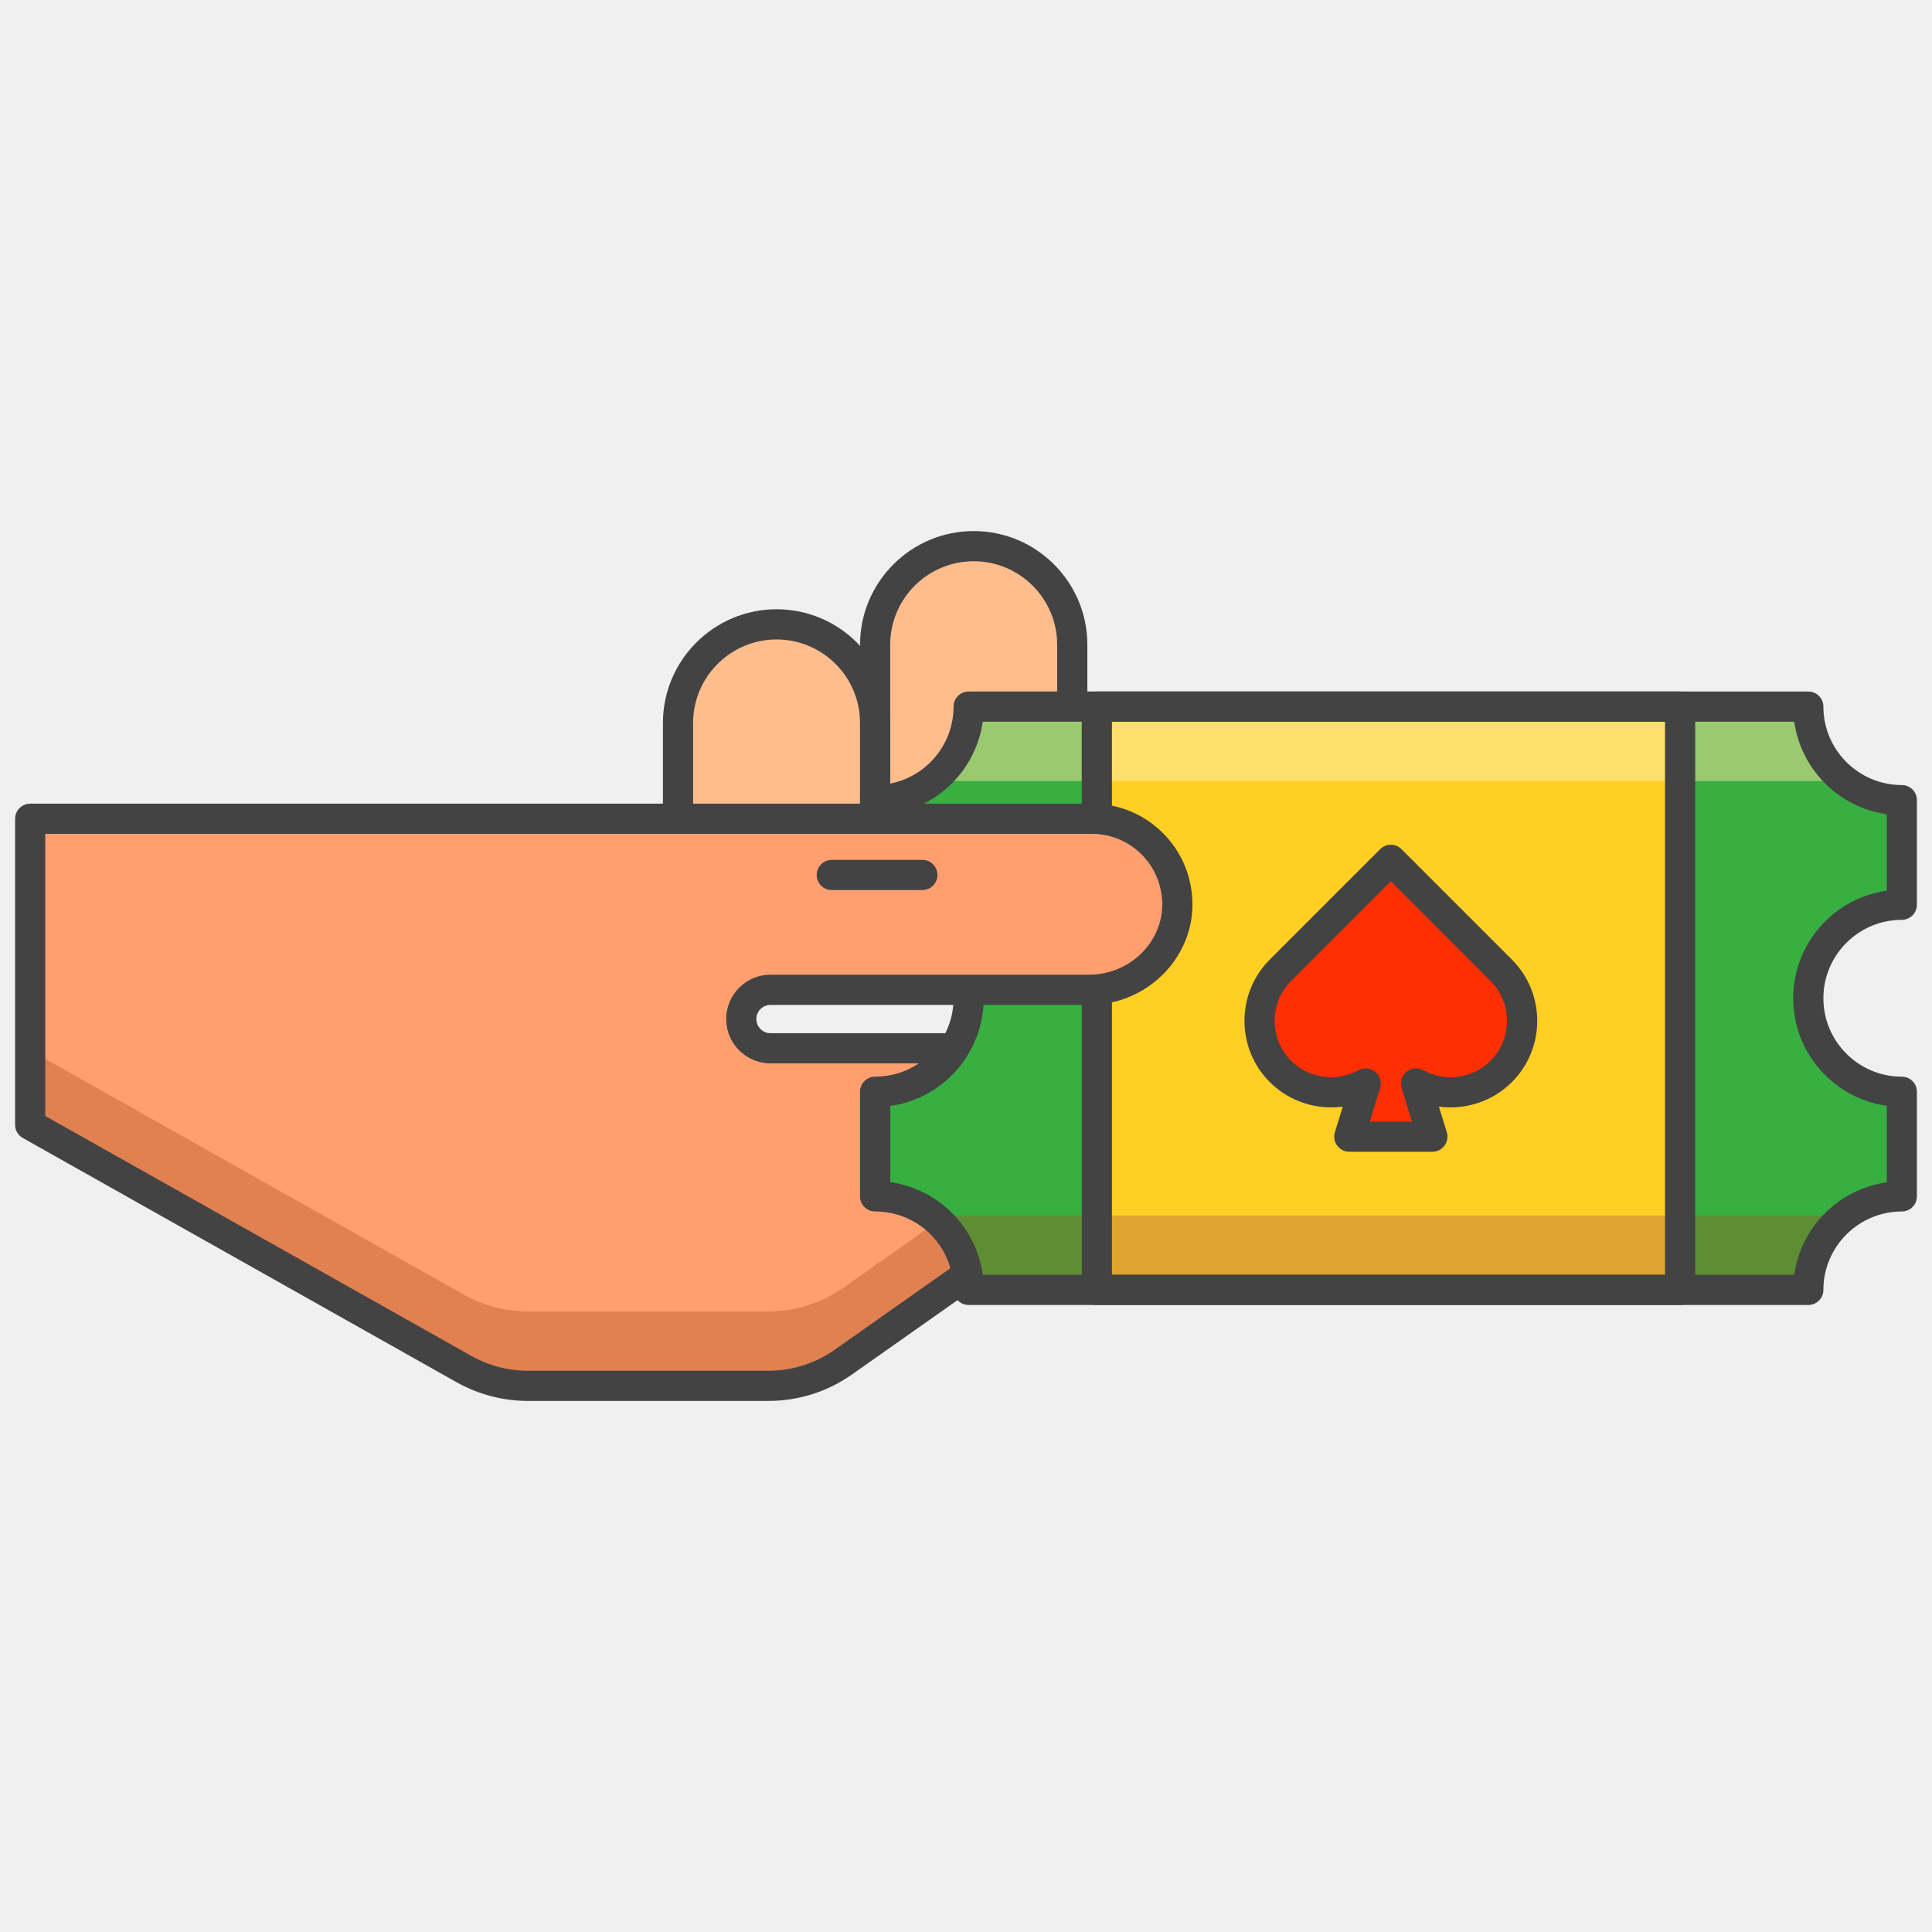
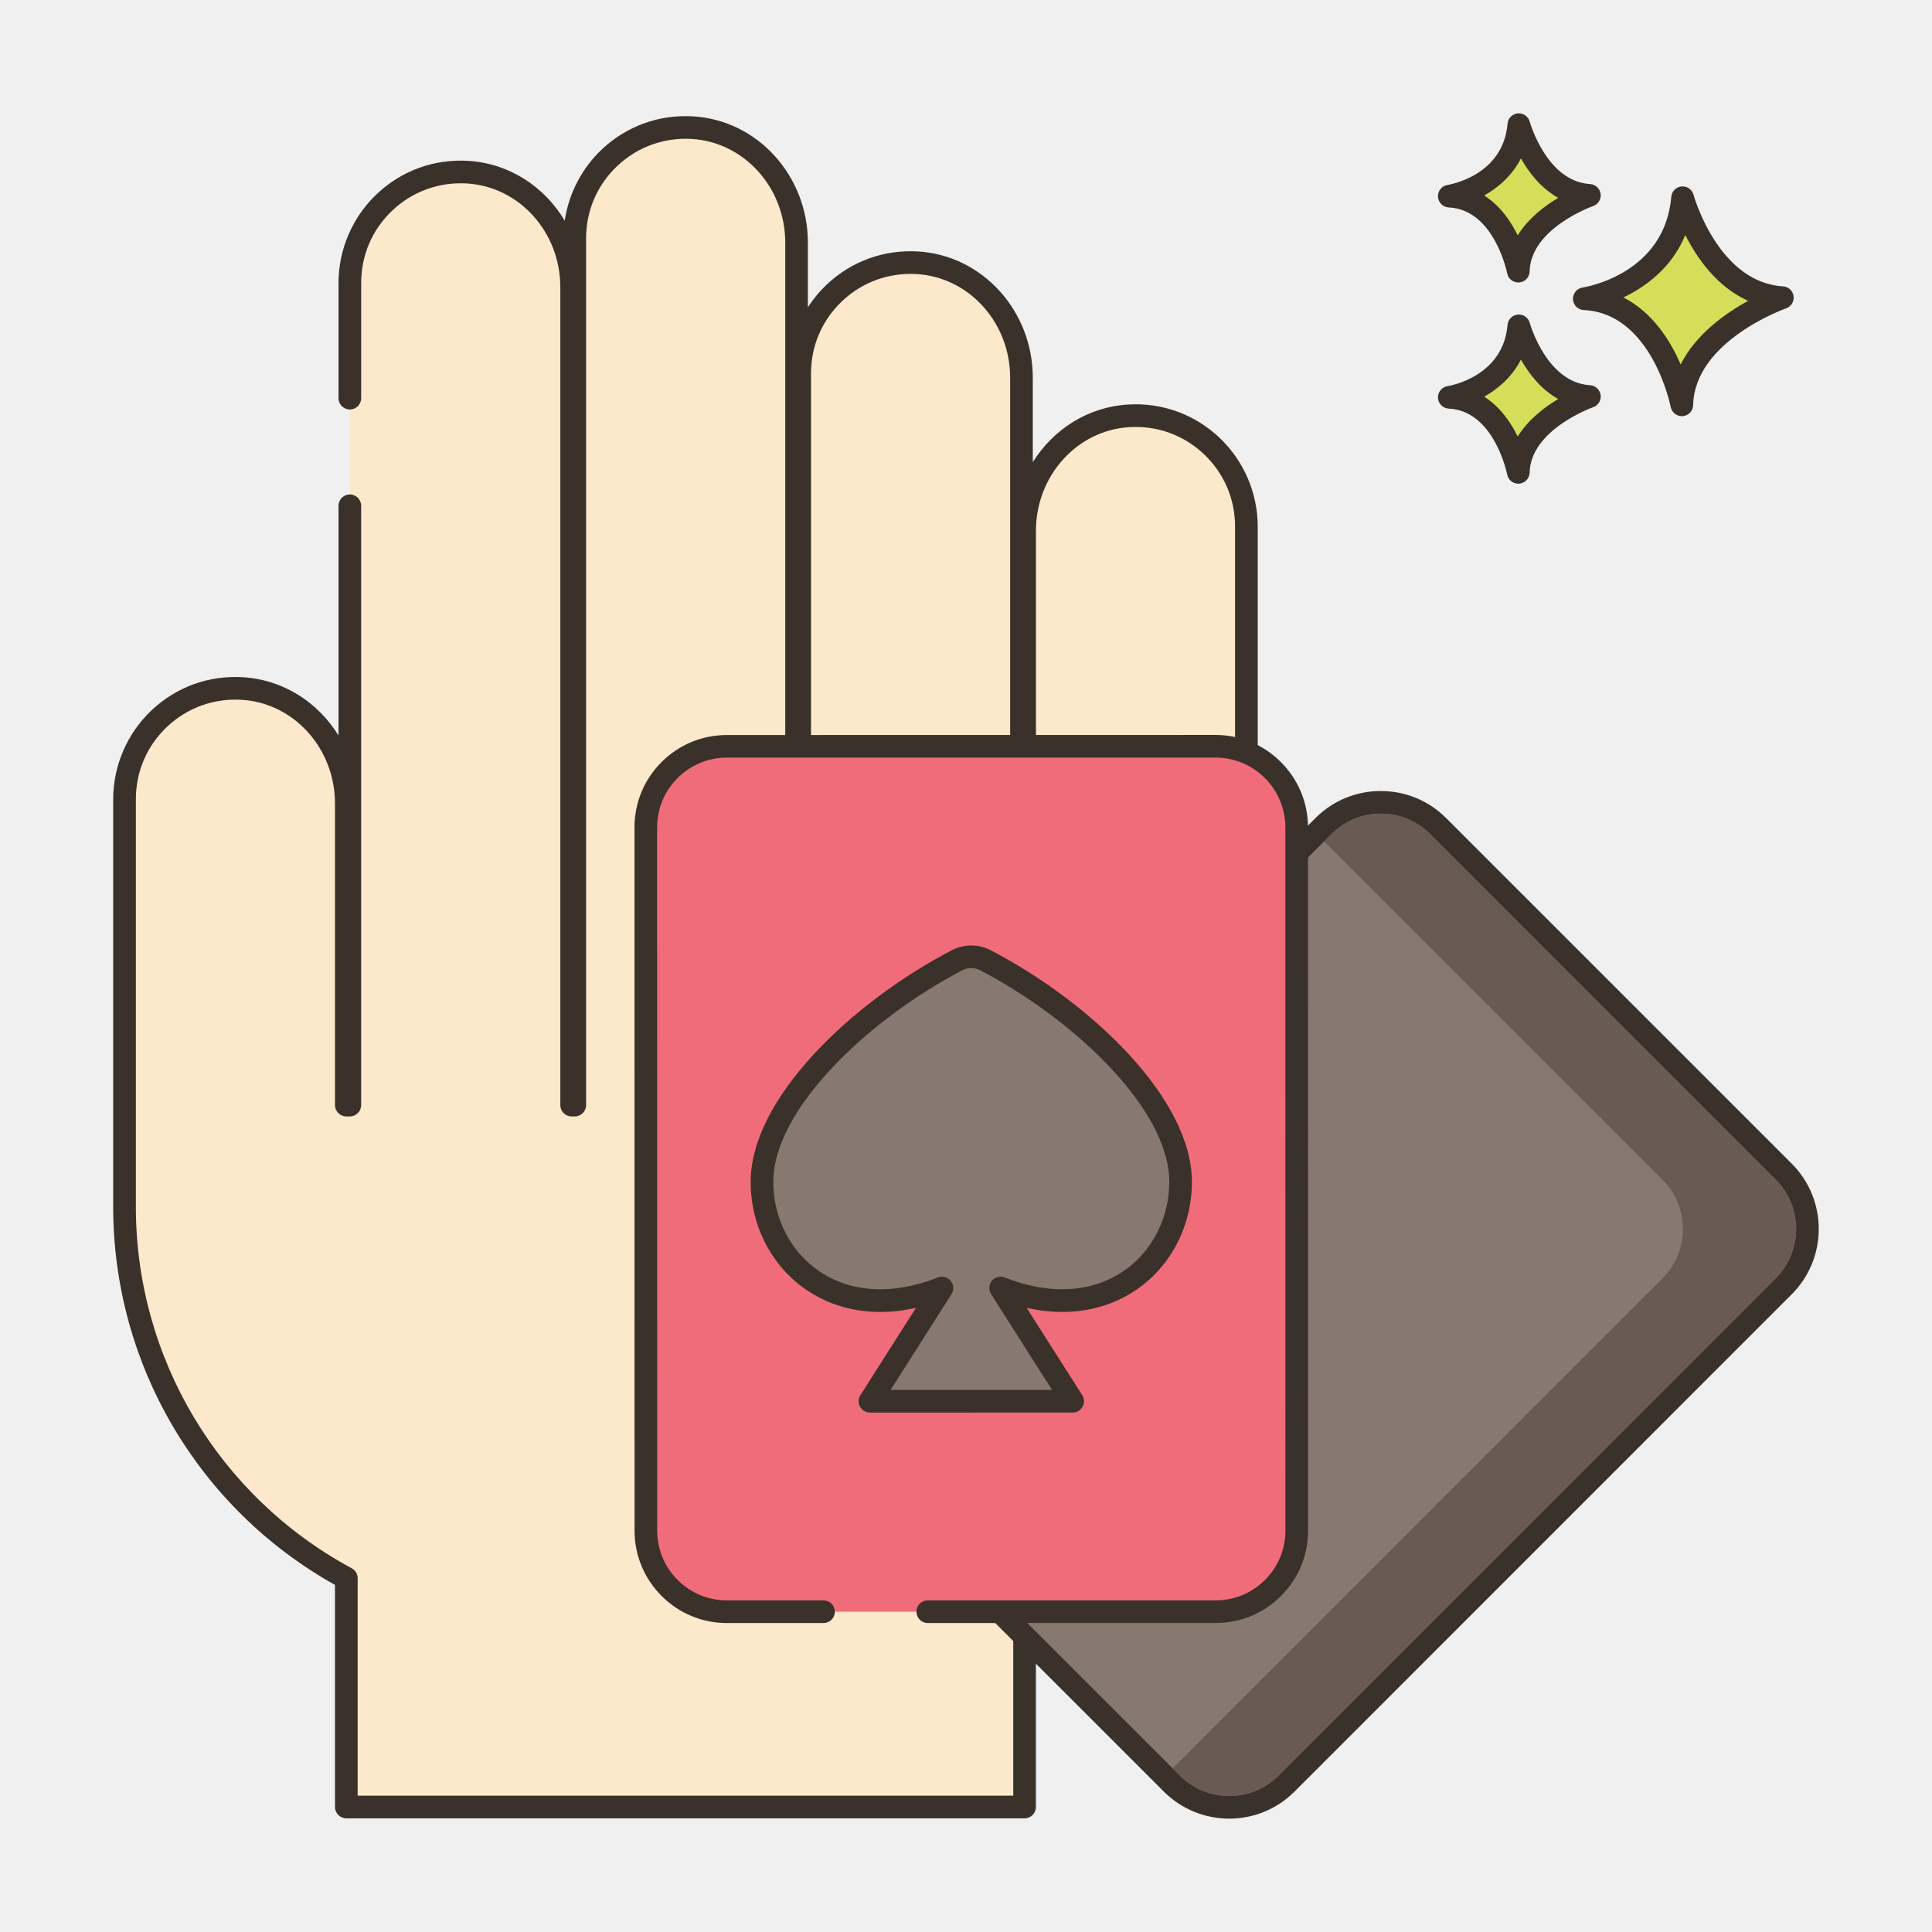
- <svg xmlns="http://www.w3.org/2000/svg" width="74" height="74" viewBox="0 0 74 74" fill="none">
-   <g clip-path="url(#clip0)">
-     <path d="M33.52 36.406L33.52 24.694C33.52 22.609 35.21 20.919 37.295 20.919C39.38 20.919 41.07 22.609 41.07 24.694L41.07 36.406L33.52 36.406Z" fill="#FFBD8E" />
-     <path d="M25.969 36.407L25.969 27.69C25.969 25.605 27.659 23.915 29.744 23.915C31.829 23.915 33.52 25.605 33.52 27.69L33.52 36.407L25.969 36.407Z" fill="#FFBD8E" />
-     <path d="M32.942 36.407L32.942 24.694C32.942 22.294 34.895 20.341 37.295 20.341C39.696 20.341 41.648 22.294 41.648 24.694L41.648 36.407C41.648 36.726 41.389 36.985 41.07 36.985L33.52 36.985C33.2 36.985 32.942 36.726 32.942 36.407ZM40.492 24.694C40.492 22.931 39.058 21.497 37.295 21.497C35.532 21.497 34.097 22.931 34.097 24.694L34.097 35.829L40.492 35.829L40.492 24.694L40.492 24.694Z" fill="#434343" />
-     <path d="M25.392 36.407L25.392 27.69C25.392 25.289 27.345 23.336 29.745 23.336C32.146 23.336 34.099 25.289 34.099 27.69L34.099 36.407C34.099 36.726 33.84 36.985 33.52 36.985L25.97 36.985C25.651 36.985 25.392 36.726 25.392 36.407ZM32.942 27.69C32.942 25.927 31.508 24.493 29.745 24.493C27.982 24.493 26.548 25.927 26.548 27.69L26.548 35.828L32.942 35.828L32.942 27.69L32.942 27.69Z" fill="#434343" />
-     <path d="M72.844 45.825L72.844 41.818C70.866 41.818 69.262 40.214 69.262 38.236C69.262 36.258 70.866 34.654 72.844 34.654L72.844 30.647C70.866 30.647 69.262 29.043 69.262 27.065L37.102 27.065C37.102 29.043 35.498 30.647 33.52 30.647L33.52 34.654C35.498 34.654 37.102 36.258 37.102 38.236C37.102 40.214 35.498 41.818 33.52 41.818L33.52 45.825C35.498 45.825 37.102 47.428 37.102 49.406L69.262 49.406C69.262 47.428 70.866 45.825 72.844 45.825Z" fill="#38AF41" />
-     <path d="M70.679 46.557L35.684 46.557C36.544 47.212 37.101 48.242 37.101 49.406L69.262 49.406C69.262 48.242 69.819 47.212 70.679 46.557Z" fill="#5D8E33" />
-     <path d="M35.684 29.914L70.679 29.914C69.819 29.26 69.262 28.229 69.262 27.065L37.102 27.065C37.102 28.229 36.544 29.26 35.684 29.914Z" fill="#99CA6F" />
-     <path d="M64.353 27.065L64.353 49.406L42.011 49.406L42.011 27.065L64.353 27.065Z" fill="#FFCF24" />
-     <path d="M64.353 46.557L64.353 49.406L42.011 49.406L42.011 46.557L64.353 46.557Z" fill="#DEA42E" />
-     <path d="M64.353 27.065L64.353 29.914L42.011 29.914L42.011 27.065L64.353 27.065Z" fill="#FCE06A" />
-     <path d="M41.433 49.406L41.433 27.065C41.433 26.746 41.692 26.487 42.011 26.487L64.353 26.487C64.672 26.487 64.931 26.746 64.931 27.065L64.931 49.406C64.931 49.726 64.672 49.984 64.353 49.984L42.011 49.984C41.692 49.984 41.433 49.726 41.433 49.406ZM42.59 27.643L42.59 48.828L63.774 48.828L63.774 27.643L42.59 27.643Z" fill="#434343" />
-     <path d="M32.942 45.824L32.942 41.817C32.942 41.498 33.201 41.239 33.52 41.239C35.176 41.239 36.524 39.892 36.524 38.236C36.524 36.58 35.176 35.232 33.52 35.232C33.201 35.232 32.942 34.973 32.942 34.654L32.942 30.647C32.942 30.328 33.201 30.069 33.52 30.069C35.176 30.069 36.524 28.721 36.524 27.065C36.524 26.746 36.783 26.487 37.102 26.487L69.262 26.487C69.581 26.487 69.84 26.746 69.84 27.065C69.84 28.721 71.187 30.069 72.844 30.069C73.163 30.069 73.422 30.328 73.422 30.647L73.422 34.654C73.422 34.973 73.163 35.232 72.844 35.232C71.188 35.232 69.84 36.579 69.84 38.236C69.84 39.892 71.187 41.239 72.844 41.239C73.163 41.239 73.422 41.498 73.422 41.817L73.422 45.824C73.422 46.144 73.163 46.402 72.844 46.402C71.188 46.402 69.84 47.75 69.84 49.406C69.84 49.725 69.581 49.984 69.262 49.984L37.102 49.984C36.782 49.984 36.523 49.725 36.523 49.406C36.523 47.75 35.176 46.402 33.52 46.402C33.201 46.402 32.942 46.144 32.942 45.824ZM34.098 42.355L34.098 45.286C35.93 45.542 37.384 46.996 37.64 48.828L68.724 48.828C68.98 46.996 70.433 45.542 72.266 45.286L72.266 42.355C70.245 42.073 68.684 40.333 68.684 38.236C68.684 36.138 70.244 34.398 72.266 34.115L72.266 31.185C70.433 30.929 68.98 29.475 68.724 27.643L37.64 27.643C37.384 29.475 35.93 30.929 34.098 31.185L34.098 34.115C36.119 34.398 37.68 36.138 37.68 38.236C37.68 40.333 36.119 42.073 34.098 42.355Z" fill="#434343" />
-     <path d="M32.305 52.169L37.05 48.826C36.773 47.124 35.3 45.824 33.52 45.824L33.52 41.817C34.792 41.817 35.909 41.153 36.544 40.152L29.512 40.152C28.893 40.152 28.392 39.651 28.392 39.032C28.392 38.413 28.894 37.911 29.512 37.911L41.712 37.911C43.515 37.911 45.062 36.501 45.095 34.698C45.129 32.861 43.65 31.361 41.82 31.361L1.156 31.361L1.156 43.083L17.77 52.438C18.518 52.859 19.362 53.081 20.22 53.081L29.429 53.081C30.459 53.081 31.463 52.763 32.305 52.169Z" fill="#FF9F70" />
-     <path d="M32.305 52.169L37.051 48.826C36.918 48.015 36.512 47.297 35.933 46.766L32.306 49.321C31.464 49.914 30.459 50.233 29.43 50.233L20.221 50.233C19.363 50.233 18.519 50.011 17.771 49.59L1.156 40.234L1.156 43.083L17.771 52.438C18.519 52.859 19.363 53.081 20.221 53.081L29.429 53.081C30.459 53.081 31.463 52.763 32.305 52.169Z" fill="#E18152" />
-     <path d="M0.578 43.083L0.578 31.361C0.578 31.042 0.837 30.783 1.156 30.783L41.821 30.783C42.864 30.783 43.84 31.193 44.57 31.937C45.301 32.681 45.687 33.666 45.673 34.708C45.635 36.793 43.858 38.49 41.712 38.49L29.513 38.49C29.214 38.49 28.97 38.733 28.97 39.032C28.97 39.331 29.214 39.574 29.513 39.574L36.545 39.574C36.755 39.574 36.95 39.689 37.051 39.874C37.153 40.058 37.146 40.284 37.033 40.462C36.369 41.507 35.3 42.189 34.098 42.355L34.098 45.285C35.884 45.532 37.323 46.906 37.621 48.733C37.657 48.952 37.564 49.172 37.384 49.299L32.638 52.642L32.638 52.642C31.693 53.308 30.584 53.659 29.429 53.659L20.221 53.659C19.265 53.659 18.32 53.411 17.487 52.942L0.873 43.587C0.691 43.484 0.578 43.292 0.578 43.083ZM1.734 31.939L1.734 42.745L18.054 51.934C18.714 52.306 19.463 52.503 20.22 52.503L29.429 52.503C30.344 52.503 31.223 52.224 31.972 51.697L36.403 48.575C36.04 47.297 34.878 46.402 33.52 46.402C33.2 46.402 32.941 46.143 32.941 45.824L32.941 41.817C32.941 41.498 33.2 41.239 33.52 41.239C34.128 41.239 34.707 41.058 35.194 40.73L29.512 40.73C28.576 40.73 27.814 39.968 27.814 39.032C27.814 38.095 28.576 37.333 29.512 37.333L41.712 37.333C43.232 37.333 44.49 36.147 44.517 34.687C44.525 33.965 44.256 33.267 43.745 32.747C43.233 32.226 42.55 31.939 41.821 31.939L1.734 31.939Z" fill="#434343" />
-     <path d="M54.863 43.536L54.236 41.499C55.278 42.075 56.614 41.923 57.499 41.039C58.569 39.968 58.569 38.232 57.499 37.161L53.272 32.935L49.045 37.161C47.974 38.232 47.974 39.968 49.045 41.039C49.929 41.923 51.265 42.075 52.308 41.499L51.681 43.536L54.863 43.536Z" fill="#FF2F04" />
-     <path d="M47.666 39.101C47.666 38.251 47.989 37.4 48.636 36.753L52.863 32.526C53.089 32.3 53.455 32.3 53.681 32.526L57.908 36.753C59.203 38.048 59.203 40.154 57.908 41.448C57.164 42.192 56.12 42.521 55.114 42.387L55.416 43.367C55.47 43.542 55.437 43.733 55.328 43.88C55.219 44.028 55.046 44.115 54.863 44.115L51.681 44.115C51.498 44.115 51.325 44.028 51.216 43.88C51.107 43.732 51.075 43.542 51.129 43.367L51.43 42.387C50.425 42.521 49.38 42.192 48.636 41.448C47.99 40.801 47.666 39.951 47.666 39.101ZM53.273 33.752L49.454 37.571C48.611 38.414 48.611 39.787 49.454 40.631C50.132 41.308 51.19 41.457 52.029 40.993C52.235 40.88 52.49 40.902 52.673 41.051C52.856 41.2 52.931 41.445 52.861 41.67L52.464 42.959L54.08 42.959L53.684 41.67C53.614 41.446 53.689 41.2 53.872 41.051C54.055 40.902 54.31 40.88 54.516 40.993C55.355 41.457 56.413 41.308 57.09 40.631C57.934 39.787 57.934 38.414 57.09 37.571L53.273 33.752Z" fill="#434343" />
-     <path d="M31.281 33.513C31.281 33.194 31.54 32.935 31.859 32.935L35.328 32.935C35.648 32.935 35.906 33.194 35.906 33.513C35.906 33.833 35.648 34.092 35.328 34.092L31.859 34.092C31.54 34.092 31.281 33.833 31.281 33.513Z" fill="#434343" />
-   </g>
-   <defs>
-     <clipPath id="clip0">
-       <rect width="74" height="74" fill="white" transform="translate(74) rotate(90)" />
-     </clipPath>
-   </defs>
+ <svg xmlns="http://www.w3.org/2000/svg" width="56" height="56" viewBox="0 0 56 56" fill="none">
+   <path d="M32.714 12.053C30.996 12.156 29.698 13.666 29.698 15.387V32.032H29.608V10.95C29.608 9.229 28.31 7.719 26.592 7.616C24.727 7.504 23.179 8.984 23.179 10.825V32.032H23.088V7.034C23.088 5.313 21.79 3.803 20.073 3.7C18.207 3.588 16.66 5.068 16.66 6.909V32.032H16.569V8.324C16.569 6.603 15.271 5.094 13.553 4.99C11.688 4.878 10.14 6.358 10.14 8.199V32.032H10.038V23.291C10.038 21.57 8.741 20.06 7.023 19.957C5.157 19.845 3.609 21.324 3.609 23.165V34.98C3.609 39.635 6.211 43.681 10.038 45.746V52.376H29.698V45.746C33.526 43.681 36.127 39.634 36.127 34.98V15.261C36.127 13.42 34.58 11.941 32.714 12.053Z" fill="#FCE8CB" />
+   <path d="M35.341 12.682C34.623 12.006 33.683 11.666 32.695 11.726C31.533 11.795 30.529 12.446 29.936 13.396V10.95C29.936 9.009 28.476 7.401 26.612 7.289C25.625 7.23 24.684 7.569 23.966 8.245C23.755 8.444 23.571 8.666 23.417 8.906V7.034C23.417 5.093 21.957 3.485 20.093 3.373C19.105 3.313 18.164 3.653 17.446 4.329C16.864 4.878 16.485 5.611 16.369 6.396C15.783 5.412 14.76 4.734 13.573 4.663C12.585 4.603 11.645 4.943 10.927 5.62C10.219 6.286 9.812 7.227 9.812 8.199V11.541C9.812 11.722 9.959 11.869 10.141 11.869C10.322 11.869 10.469 11.722 10.469 11.541V8.199C10.469 7.395 10.791 6.648 11.377 6.097C11.961 5.546 12.73 5.271 13.534 5.318C15.052 5.409 16.241 6.73 16.241 8.324V32.032C16.241 32.213 16.388 32.36 16.569 32.36H16.66C16.841 32.36 16.988 32.213 16.988 32.032V6.909C16.988 6.105 17.31 5.358 17.896 4.807C18.481 4.256 19.248 3.98 20.053 4.028C21.571 4.119 22.761 5.44 22.761 7.034V32.032C22.761 32.213 22.907 32.36 23.089 32.36H23.179C23.36 32.36 23.507 32.213 23.507 32.032V10.825C23.507 10.021 23.83 9.275 24.415 8.723C25 8.172 25.766 7.897 26.573 7.944C28.091 8.035 29.28 9.355 29.28 10.95V32.032C29.28 32.213 29.427 32.36 29.608 32.36H29.699C29.88 32.36 30.027 32.213 30.027 32.032V15.387C30.027 13.792 31.216 12.472 32.734 12.381C33.541 12.332 34.306 12.609 34.892 13.16C35.477 13.711 35.799 14.458 35.799 15.261V34.98C35.799 39.36 33.402 43.375 29.543 45.457C29.436 45.514 29.37 45.625 29.37 45.746V52.048H10.367V45.746C10.367 45.625 10.301 45.514 10.194 45.457C6.335 43.375 3.938 39.36 3.938 34.98V23.165C3.938 22.361 4.26 21.615 4.846 21.063C5.431 20.512 6.199 20.236 7.003 20.284C8.521 20.375 9.71 21.696 9.71 23.291V32.032C9.71 32.213 9.857 32.36 10.038 32.36H10.14C10.322 32.36 10.468 32.213 10.468 32.032V14.661C10.468 14.479 10.322 14.332 10.14 14.332C9.959 14.332 9.812 14.479 9.812 14.661V21.319C9.221 20.358 8.211 19.7 7.042 19.63C6.052 19.569 5.114 19.91 4.396 20.586C3.687 21.253 3.281 22.193 3.281 23.165V34.98C3.281 39.536 5.739 43.718 9.71 45.94V52.376C9.71 52.558 9.857 52.705 10.038 52.705H29.698C29.88 52.705 30.026 52.558 30.026 52.376V45.94C33.997 43.718 36.456 39.536 36.456 34.98V15.261C36.456 14.289 36.05 13.349 35.341 12.682Z" fill="#3A312A" />
+   <path d="M48.771 5.73C48.557 8.26 45.921 8.659 45.921 8.659C48.185 8.766 48.749 11.734 48.749 11.734C48.797 9.618 51.663 8.628 51.663 8.628C49.516 8.499 48.771 5.73 48.771 5.73Z" fill="#D5DE58" />
+   <path d="M51.682 8.3C49.8 8.188 49.094 5.67 49.087 5.645C49.045 5.491 48.901 5.39 48.741 5.404C48.582 5.418 48.457 5.544 48.443 5.703C48.255 7.937 45.969 8.319 45.872 8.335C45.705 8.36 45.585 8.507 45.594 8.676C45.602 8.844 45.737 8.979 45.906 8.987C47.881 9.08 48.422 11.769 48.426 11.796C48.457 11.952 48.593 12.062 48.749 12.062C48.758 12.062 48.767 12.062 48.776 12.061C48.944 12.047 49.073 11.91 49.077 11.742C49.119 9.881 51.744 8.947 51.77 8.938C51.918 8.887 52.009 8.738 51.988 8.583C51.966 8.428 51.839 8.31 51.682 8.3ZM48.715 10.563C48.418 9.879 47.903 9.052 47.055 8.622C47.696 8.314 48.457 7.766 48.849 6.812C49.188 7.484 49.768 8.317 50.672 8.72C50.014 9.079 49.158 9.684 48.715 10.563Z" fill="#3A312A" />
+   <path d="M44.024 9.445C43.873 11.234 42.009 11.516 42.009 11.516C43.61 11.592 44.009 13.692 44.009 13.692C44.043 12.194 46.07 11.494 46.07 11.494C44.551 11.403 44.024 9.445 44.024 9.445Z" fill="#D5DE58" />
+   <path d="M46.089 11.166C44.828 11.091 44.345 9.376 44.34 9.359C44.299 9.205 44.152 9.104 43.995 9.118C43.836 9.132 43.71 9.258 43.697 9.417C43.571 10.92 42.024 11.181 41.96 11.192C41.793 11.217 41.672 11.364 41.681 11.533C41.69 11.702 41.825 11.836 41.993 11.844C43.314 11.906 43.683 13.735 43.686 13.753C43.716 13.909 43.852 14.02 44.009 14.02C44.018 14.02 44.027 14.02 44.036 14.019C44.203 14.005 44.333 13.867 44.337 13.699C44.365 12.45 46.159 11.81 46.177 11.804C46.325 11.753 46.416 11.604 46.395 11.449C46.373 11.294 46.245 11.176 46.089 11.166ZM43.992 12.653C43.79 12.241 43.48 11.79 43.02 11.498C43.426 11.27 43.829 10.923 44.085 10.423C44.317 10.832 44.666 11.288 45.166 11.565C44.761 11.806 44.293 12.165 43.992 12.653Z" fill="#3A312A" />
+   <path d="M44.024 3.613C43.873 5.402 42.009 5.685 42.009 5.685C43.61 5.76 44.009 7.86 44.009 7.86C44.043 6.363 46.07 5.663 46.07 5.663C44.551 5.572 44.024 3.613 44.024 3.613Z" fill="#D5DE58" />
+   <path d="M46.089 5.335C44.828 5.26 44.345 3.545 44.34 3.527C44.299 3.374 44.152 3.273 43.995 3.286C43.836 3.301 43.71 3.427 43.697 3.586C43.571 5.089 42.024 5.35 41.96 5.36C41.793 5.386 41.672 5.533 41.681 5.702C41.69 5.87 41.825 6.005 41.993 6.013C43.314 6.075 43.683 7.904 43.686 7.922C43.716 8.078 43.852 8.188 44.009 8.188C44.018 8.188 44.027 8.188 44.036 8.187C44.203 8.174 44.333 8.036 44.337 7.868C44.365 6.619 46.159 5.979 46.177 5.973C46.325 5.922 46.416 5.773 46.395 5.618C46.373 5.463 46.245 5.345 46.089 5.335ZM43.992 6.822C43.79 6.409 43.48 5.958 43.02 5.667C43.426 5.439 43.829 5.091 44.085 4.591C44.317 5.001 44.666 5.456 45.166 5.734C44.761 5.975 44.293 6.333 43.992 6.822Z" fill="#3A312A" />
+   <path d="M51.702 33.96L41.685 23.944C40.767 23.026 39.278 23.026 38.361 23.944L23.95 38.358C23.032 39.277 23.032 40.765 23.95 41.683L33.967 51.698C34.885 52.616 36.373 52.616 37.291 51.698L51.702 37.284C52.62 36.366 52.62 34.877 51.702 33.96Z" fill="#87796F" />
+   <path d="M51.934 33.728L41.917 23.712C41.411 23.206 40.738 22.928 40.023 22.928C39.307 22.928 38.634 23.206 38.129 23.713L23.718 38.127C23.212 38.633 22.933 39.305 22.933 40.021C22.933 40.736 23.212 41.409 23.718 41.915L33.735 51.931C34.257 52.453 34.943 52.714 35.629 52.714C36.315 52.714 37.001 52.453 37.523 51.93L51.934 37.516C52.979 36.471 52.978 34.772 51.934 33.728ZM51.47 37.052L37.059 51.466C36.27 52.255 34.987 52.255 34.199 51.466L24.182 41.451C23.8 41.069 23.59 40.561 23.59 40.02C23.59 39.48 23.8 38.972 24.182 38.59L38.593 24.176C38.975 23.794 39.483 23.584 40.023 23.584C40.563 23.584 41.071 23.794 41.453 24.176L51.47 34.191C52.259 34.98 52.259 36.263 51.47 37.052Z" fill="#3A312A" />
+   <path d="M37.585 23.982C37.585 22.684 36.533 21.631 35.234 21.631L21.069 21.633C19.771 21.633 18.718 22.685 18.719 23.983L18.721 44.366C18.721 45.664 19.773 46.717 21.072 46.717L23.87 46.716L26.891 46.716L35.237 46.715C36.535 46.715 37.587 45.663 37.587 44.364L37.585 23.982Z" fill="#F16C7A" />
+   <path d="M37.913 23.982C37.913 22.505 36.711 21.303 35.234 21.303L21.069 21.305C20.354 21.305 19.681 21.583 19.175 22.089C18.669 22.595 18.391 23.268 18.391 23.983L18.393 44.366C18.393 45.081 18.672 45.754 19.177 46.26C19.683 46.766 20.356 47.045 21.072 47.045L23.87 47.044C24.052 47.044 24.198 46.897 24.198 46.716C24.198 46.535 24.051 46.388 23.87 46.388L21.072 46.388C20.531 46.388 20.023 46.178 19.641 45.796C19.259 45.414 19.049 44.906 19.049 44.366L19.047 23.983C19.047 23.443 19.257 22.935 19.639 22.553C20.021 22.171 20.529 21.96 21.069 21.96L35.234 21.959C36.35 21.959 37.257 22.867 37.257 23.982L37.259 44.364C37.259 44.905 37.049 45.413 36.667 45.795C36.285 46.177 35.777 46.387 35.237 46.387L26.891 46.388C26.71 46.388 26.563 46.535 26.563 46.716C26.563 46.897 26.71 47.044 26.891 47.044L35.237 47.043C35.953 47.043 36.625 46.765 37.131 46.259C37.637 45.753 37.916 45.08 37.916 44.364L37.913 23.982Z" fill="#3A312A" />
+   <path d="M34.22 34.255C34.22 31.869 31.183 29.195 28.556 27.831C28.306 27.701 27.999 27.701 27.749 27.831C25.123 29.195 22.086 31.87 22.086 34.256C22.087 36.563 24.256 38.541 27.303 37.334L25.215 40.616L31.092 40.615L29.003 37.334C32.051 38.54 34.22 36.562 34.22 34.255Z" fill="#87796F" />
+   <path d="M28.707 27.539C28.365 27.361 27.94 27.361 27.597 27.539C24.696 29.047 21.758 31.838 21.758 34.256C21.759 35.53 22.364 36.702 23.377 37.39C24.268 37.996 25.371 38.172 26.548 37.911L24.939 40.44C24.874 40.541 24.87 40.669 24.928 40.774C24.986 40.879 25.096 40.944 25.216 40.944L31.092 40.943C31.212 40.943 31.322 40.878 31.38 40.773C31.437 40.668 31.433 40.54 31.369 40.439L29.759 37.91C30.936 38.172 32.039 37.995 32.93 37.39C33.943 36.701 34.548 35.529 34.548 34.255C34.548 31.837 31.61 29.047 28.707 27.539ZM32.561 36.846C31.636 37.475 30.416 37.54 29.125 37.029C28.993 36.977 28.842 37.015 28.751 37.125C28.66 37.234 28.651 37.39 28.727 37.51L30.494 40.287L25.814 40.287L27.58 37.51C27.657 37.39 27.647 37.234 27.556 37.125C27.493 37.048 27.399 37.006 27.303 37.006C27.263 37.006 27.222 37.013 27.183 37.029C25.891 37.54 24.671 37.476 23.746 36.847C22.912 36.281 22.415 35.312 22.415 34.256C22.415 32.123 25.241 29.503 27.9 28.121C28.056 28.041 28.25 28.041 28.405 28.121C31.065 29.503 33.892 32.122 33.892 34.255C33.892 35.311 33.394 36.28 32.561 36.846Z" fill="#3A312A" />
+   <path d="M51.469 34.192L41.453 24.176C41.072 23.795 40.562 23.583 40.022 23.583C39.482 23.583 38.974 23.795 38.593 24.176L38.383 24.388L48.188 34.192C48.977 34.98 48.977 36.264 48.19 37.051L33.989 51.257L34.199 51.467C34.989 52.255 36.27 52.255 37.06 51.467L51.471 37.051C52.259 36.264 52.259 34.98 51.469 34.192Z" fill="#695B51" />
</svg>
